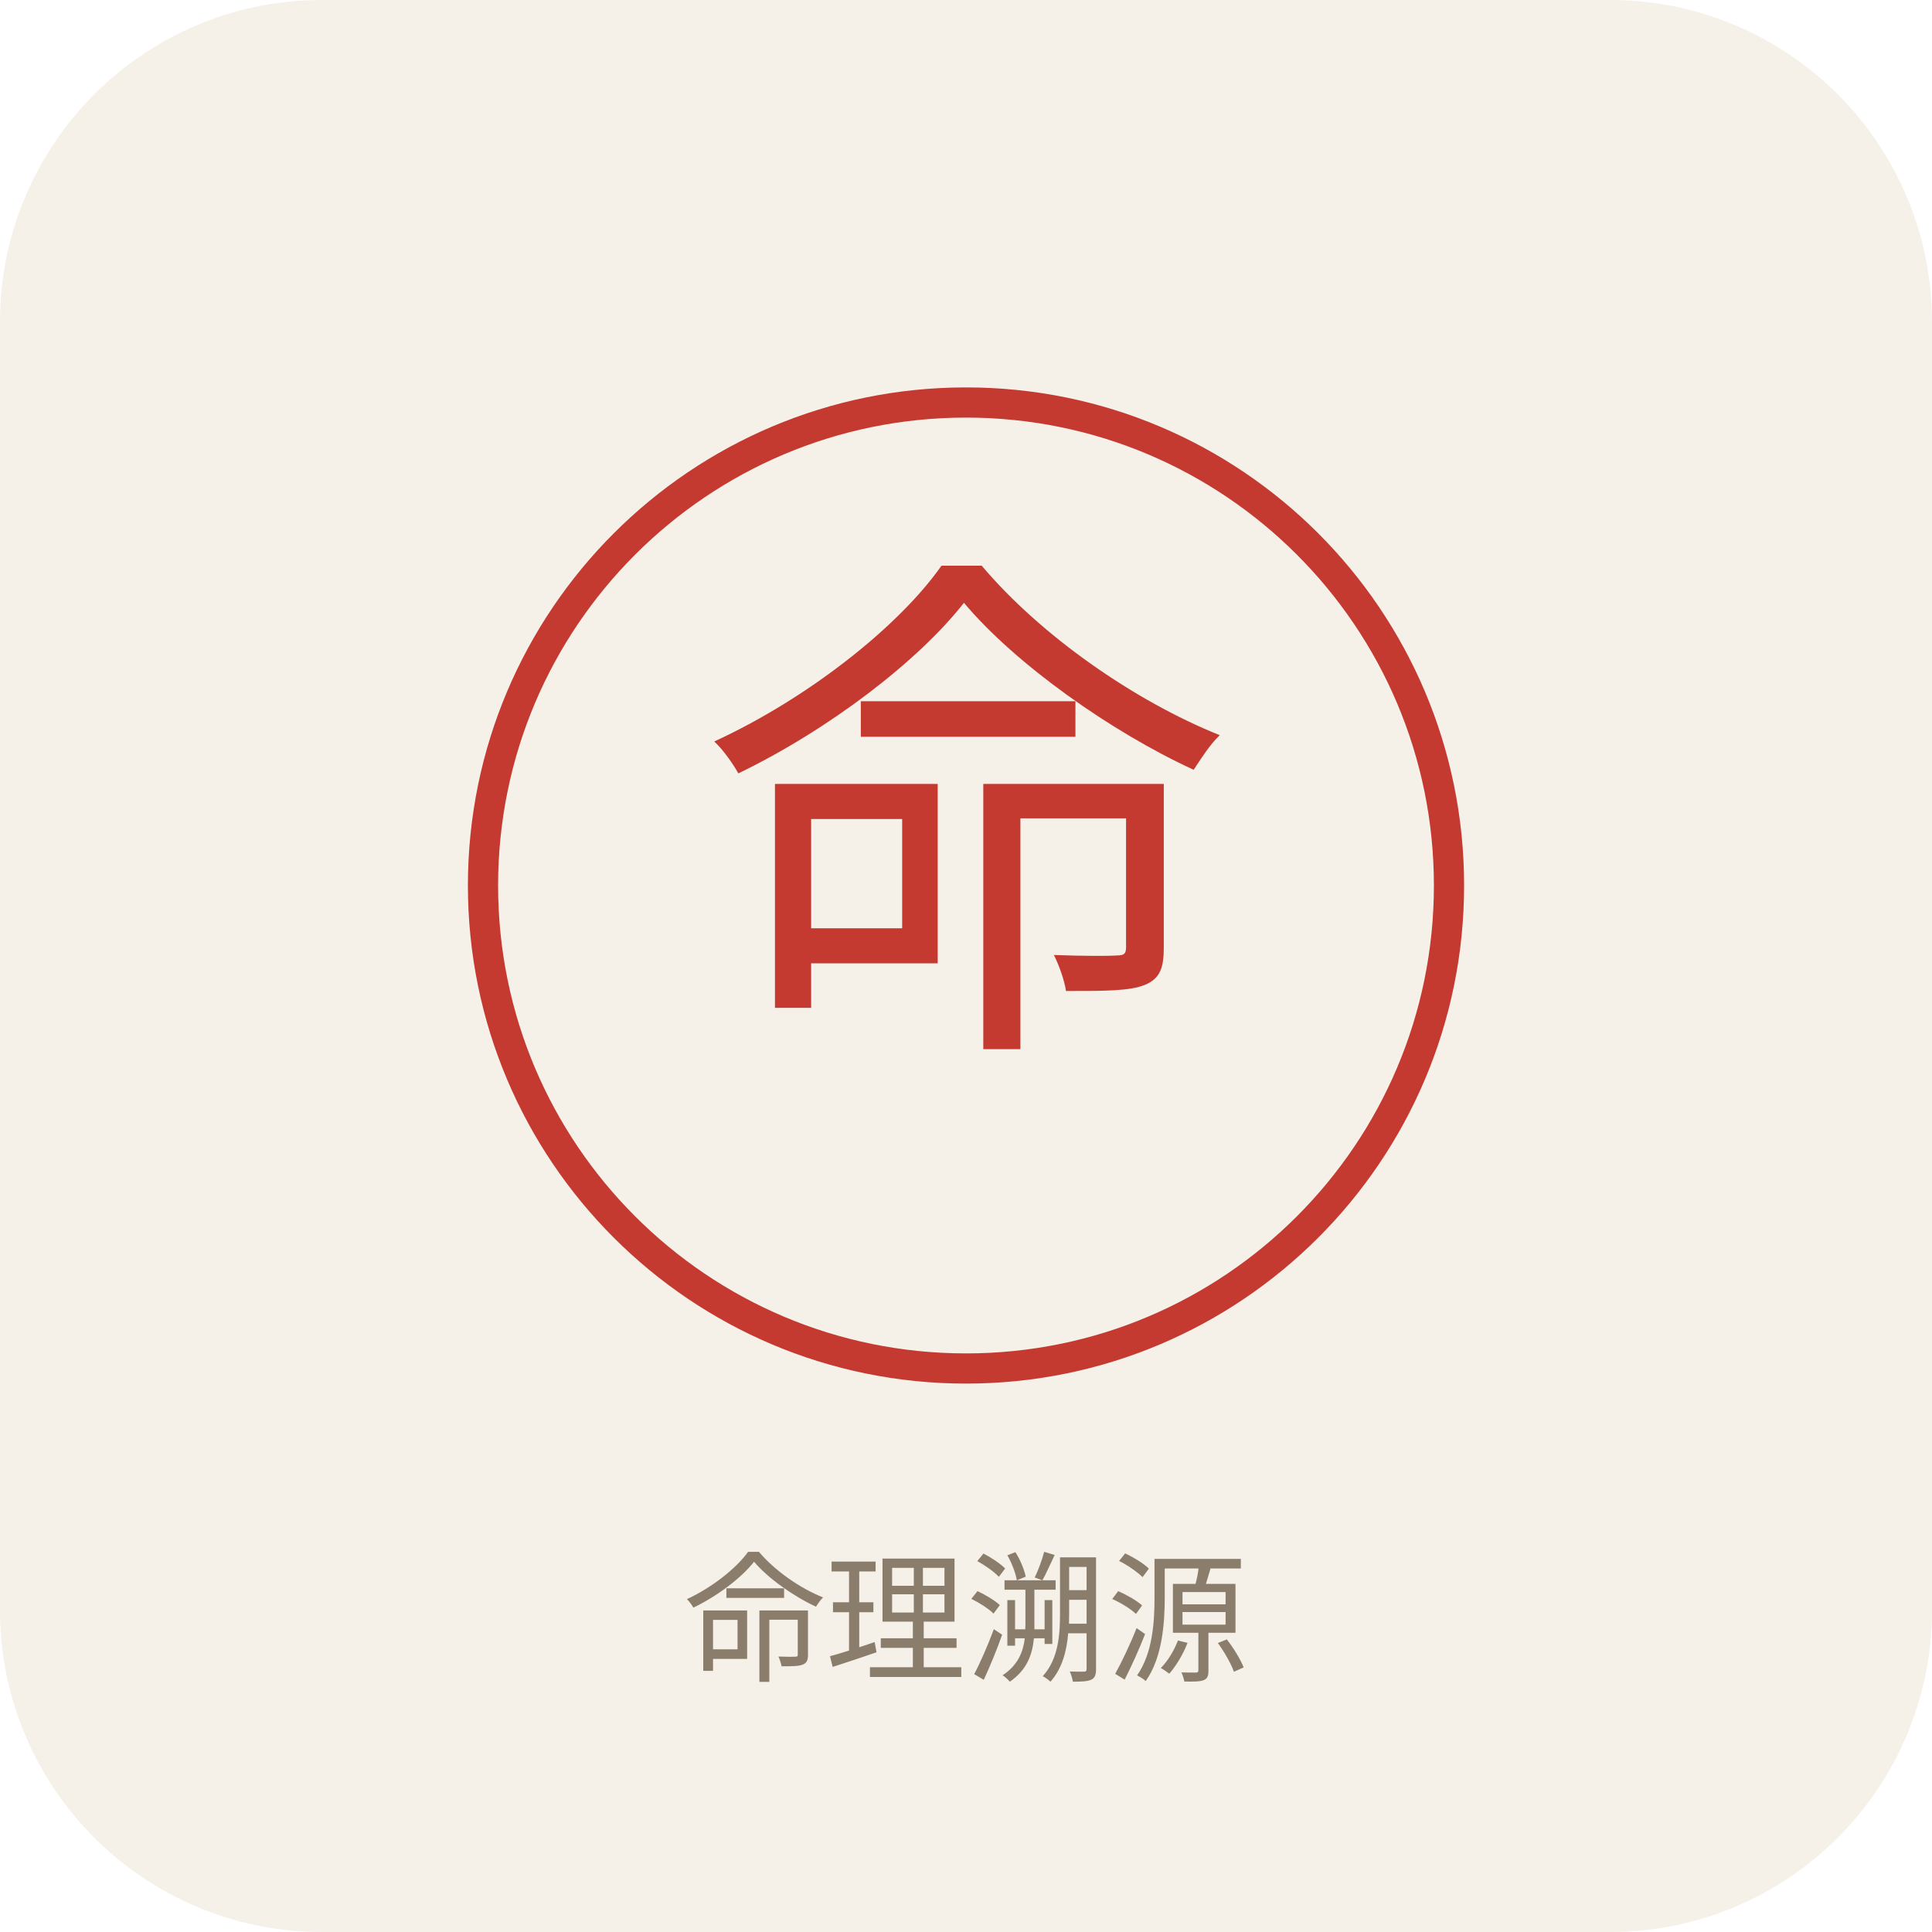
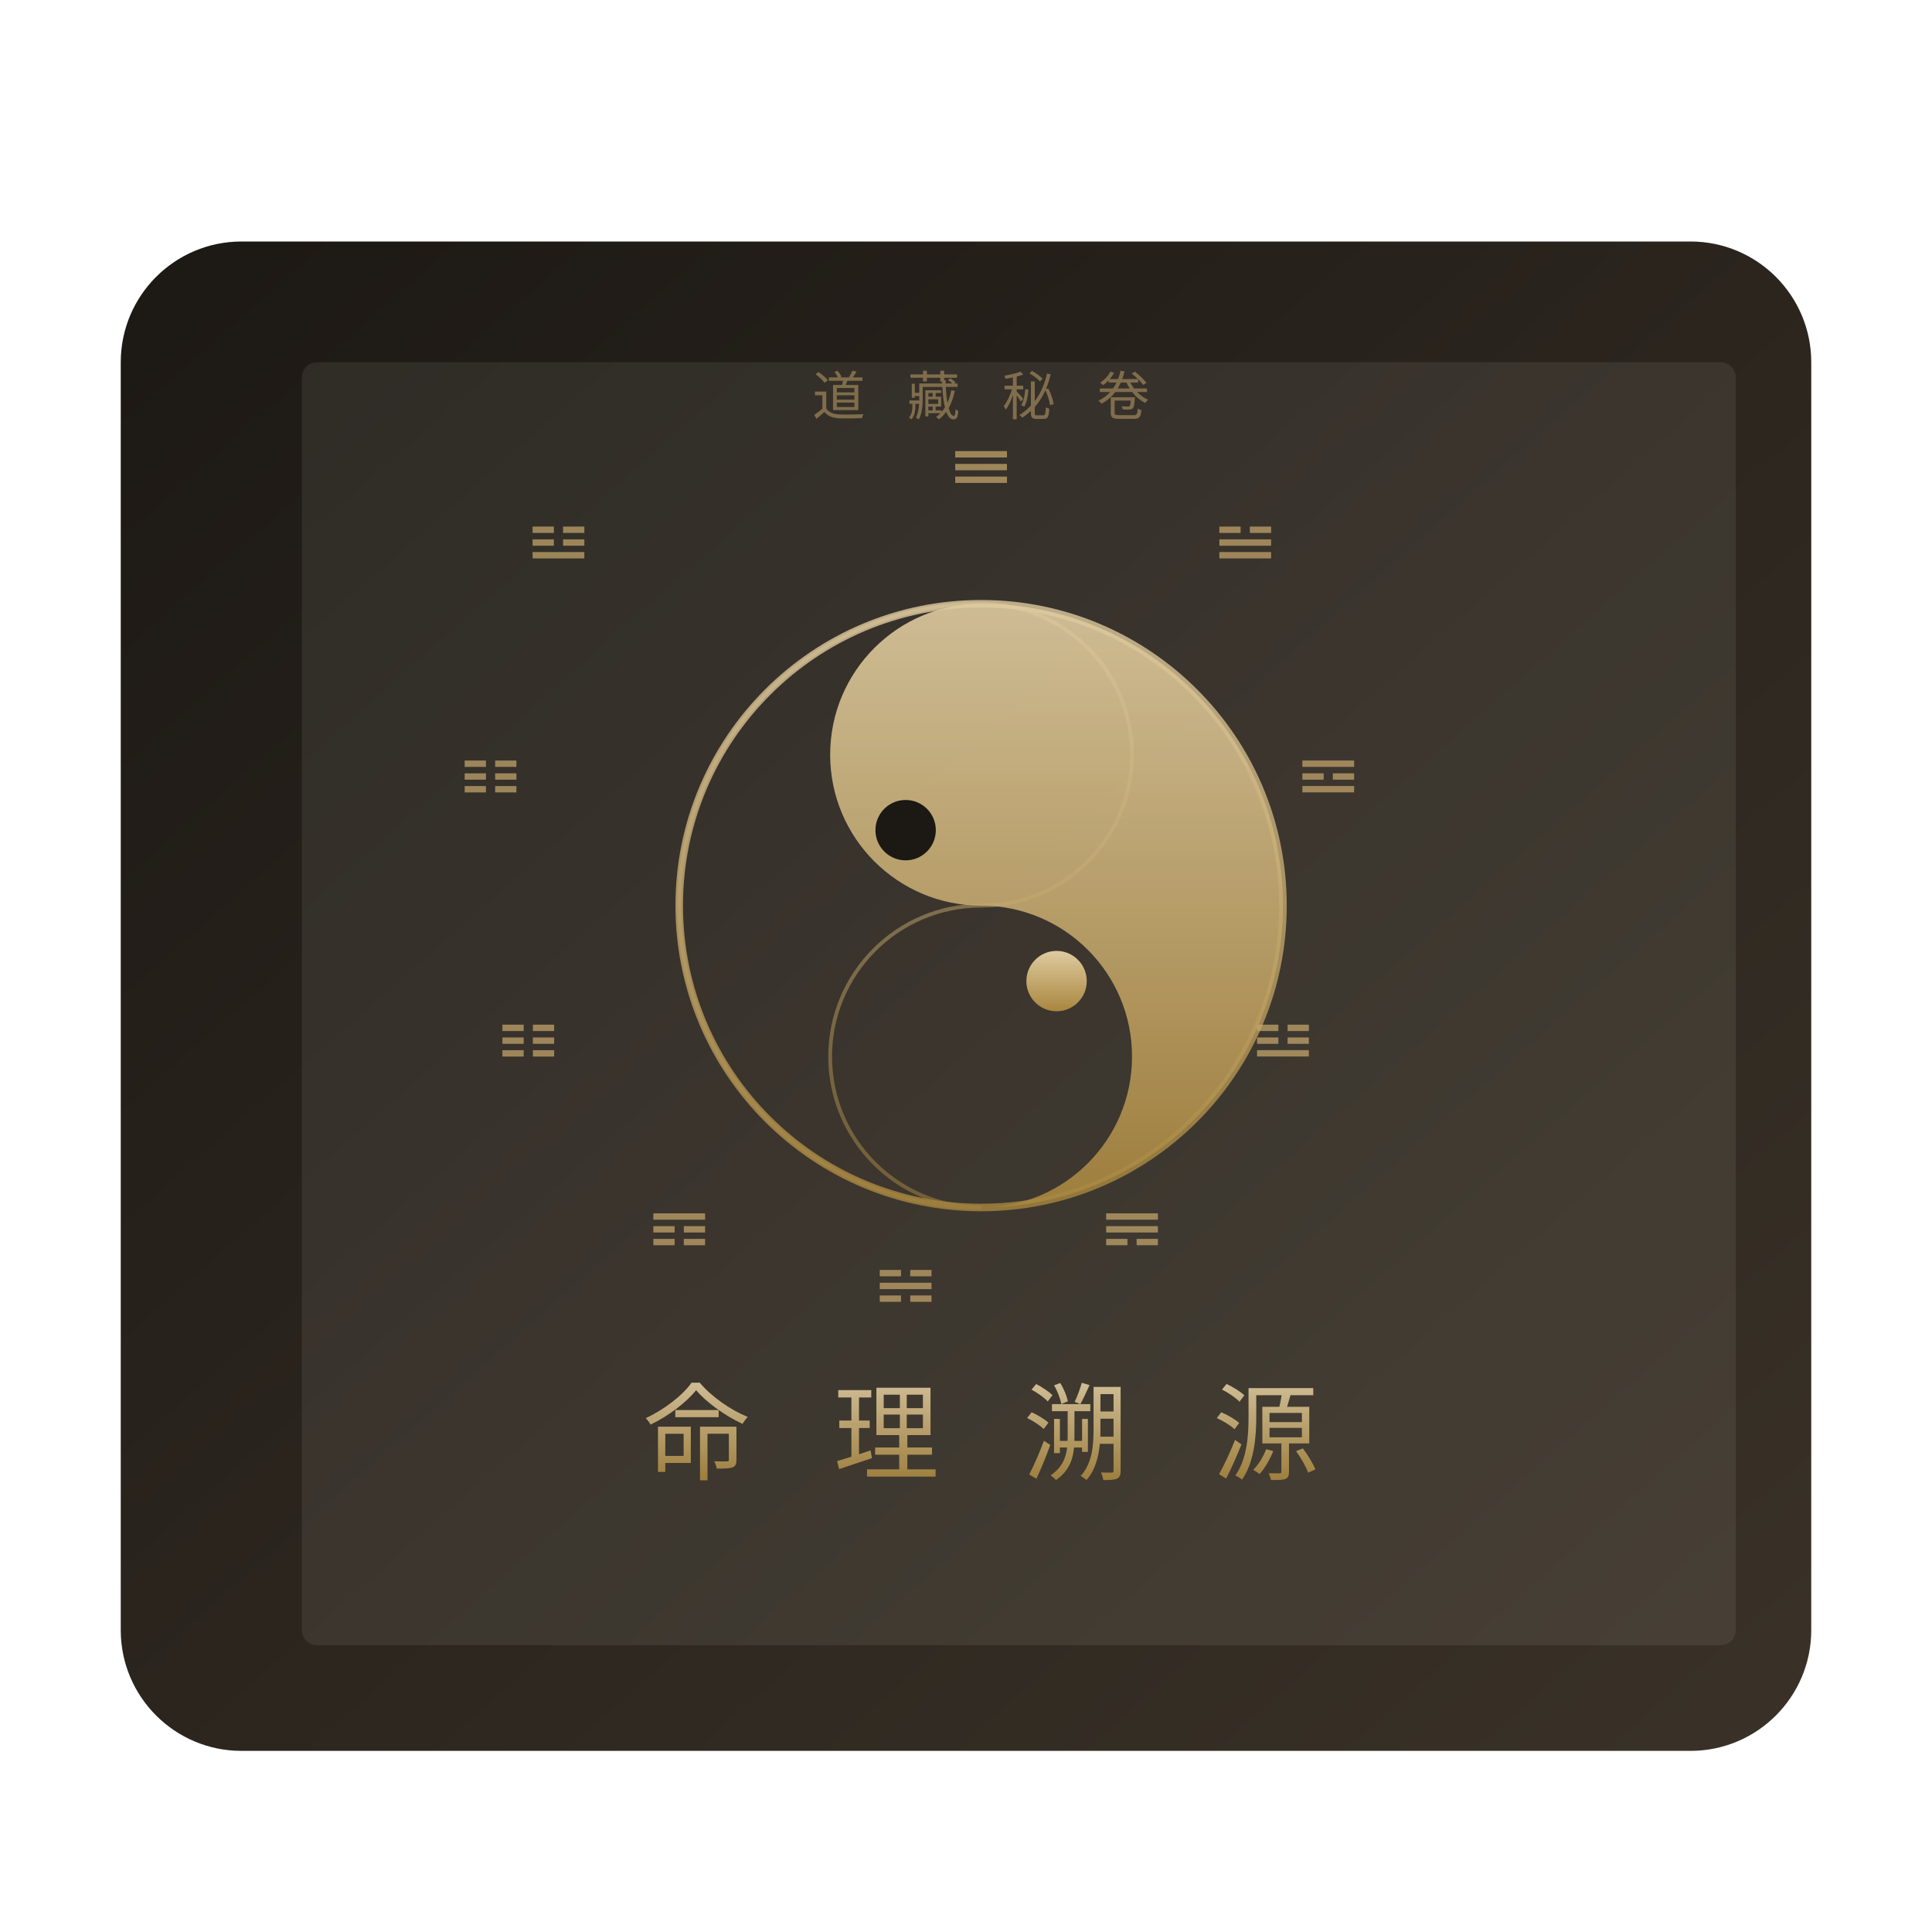
- <svg xmlns="http://www.w3.org/2000/svg" width="192" height="192" viewBox="0 0 192 192">
-   <rect width="192" height="192" rx="32" fill="#F5F0E8" />
-   <circle cx="96" cy="88" r="48" fill="none" stroke="#C43A31" stroke-width="3" />
-   <text x="96" y="100" text-anchor="middle" font-size="52" font-family="serif" fill="#C43A31">命</text>
-   <text x="96" y="166" text-anchor="middle" font-size="14" font-family="sans-serif" fill="#8B7D6B">命理溯源</text>
+ <svg xmlns="http://www.w3.org/2000/svg" width="512" height="512" viewBox="0 0 512 512">
+   <defs>
+     <linearGradient id="bg" x1="0%" y1="0%" x2="100%" y2="100%">
+       <stop offset="0%" style="stop-color:#1C1814;stop-opacity:1" />
+       <stop offset="100%" style="stop-color:#3A3228;stop-opacity:1" />
+     </linearGradient>
+     <linearGradient id="gold" x1="0%" y1="0%" x2="0%" y2="100%">
+       <stop offset="0%" style="stop-color:#DFCBA0;stop-opacity:1" />
+       <stop offset="100%" style="stop-color:#A8863E;stop-opacity:1" />
+     </linearGradient>
+   </defs>
+   <rect x="32" y="64" width="448" height="400" rx="32" fill="url(#bg)" />
+   <line x1="60" y1="96" x2="60" y2="432" stroke="url(#gold)" stroke-width="3" opacity="0.6" />
+   <rect x="80" y="96" width="380" height="340" rx="4" fill="#F7F2E8" opacity="0.08" />
+   <circle cx="260" cy="240" r="80" fill="none" stroke="url(#gold)" stroke-width="2" opacity="0.8" />
+   <path d="M260,160 A80,80 0 0,1 260,320 A40,40 0 0,0 260,240 A40,40 0 0,1 260,160" fill="url(#gold)" opacity="0.9" />
+   <path d="M260,160 A80,80 0 0,0 260,320 A40,40 0 0,1 260,240 A40,40 0 0,0 260,160" fill="none" stroke="url(#gold)" stroke-width="1" opacity="0.5" />
+   <circle cx="240" cy="220" r="8" fill="#1C1814" />
+   <circle cx="280" cy="260" r="8" fill="url(#gold)" />
+   <g font-size="20" fill="#C9A96E" opacity="0.7" text-anchor="middle">
+     <text x="260" y="128">☰</text>
+     <text x="330" y="148">☱</text>
+     <text x="352" y="210">☲</text>
+     <text x="340" y="280">☳</text>
+     <text x="300" y="330">☴</text>
+     <text x="240" y="345">☵</text>
+     <text x="180" y="330">☶</text>
+     <text x="140" y="280">☷</text>
+     <text x="130" y="210">☷</text>
+     <text x="148" y="148">☳</text>
+   </g>
+   <text x="260" y="390" text-anchor="middle" font-family="serif" font-size="28" fill="url(#gold)" letter-spacing="8" opacity="0.9">命 理 溯 源</text>
+   <text x="260" y="110" text-anchor="middle" font-family="serif" font-size="14" fill="#C9A96E" letter-spacing="4" opacity="0.5">道 藏 秘 卷</text>
</svg>
